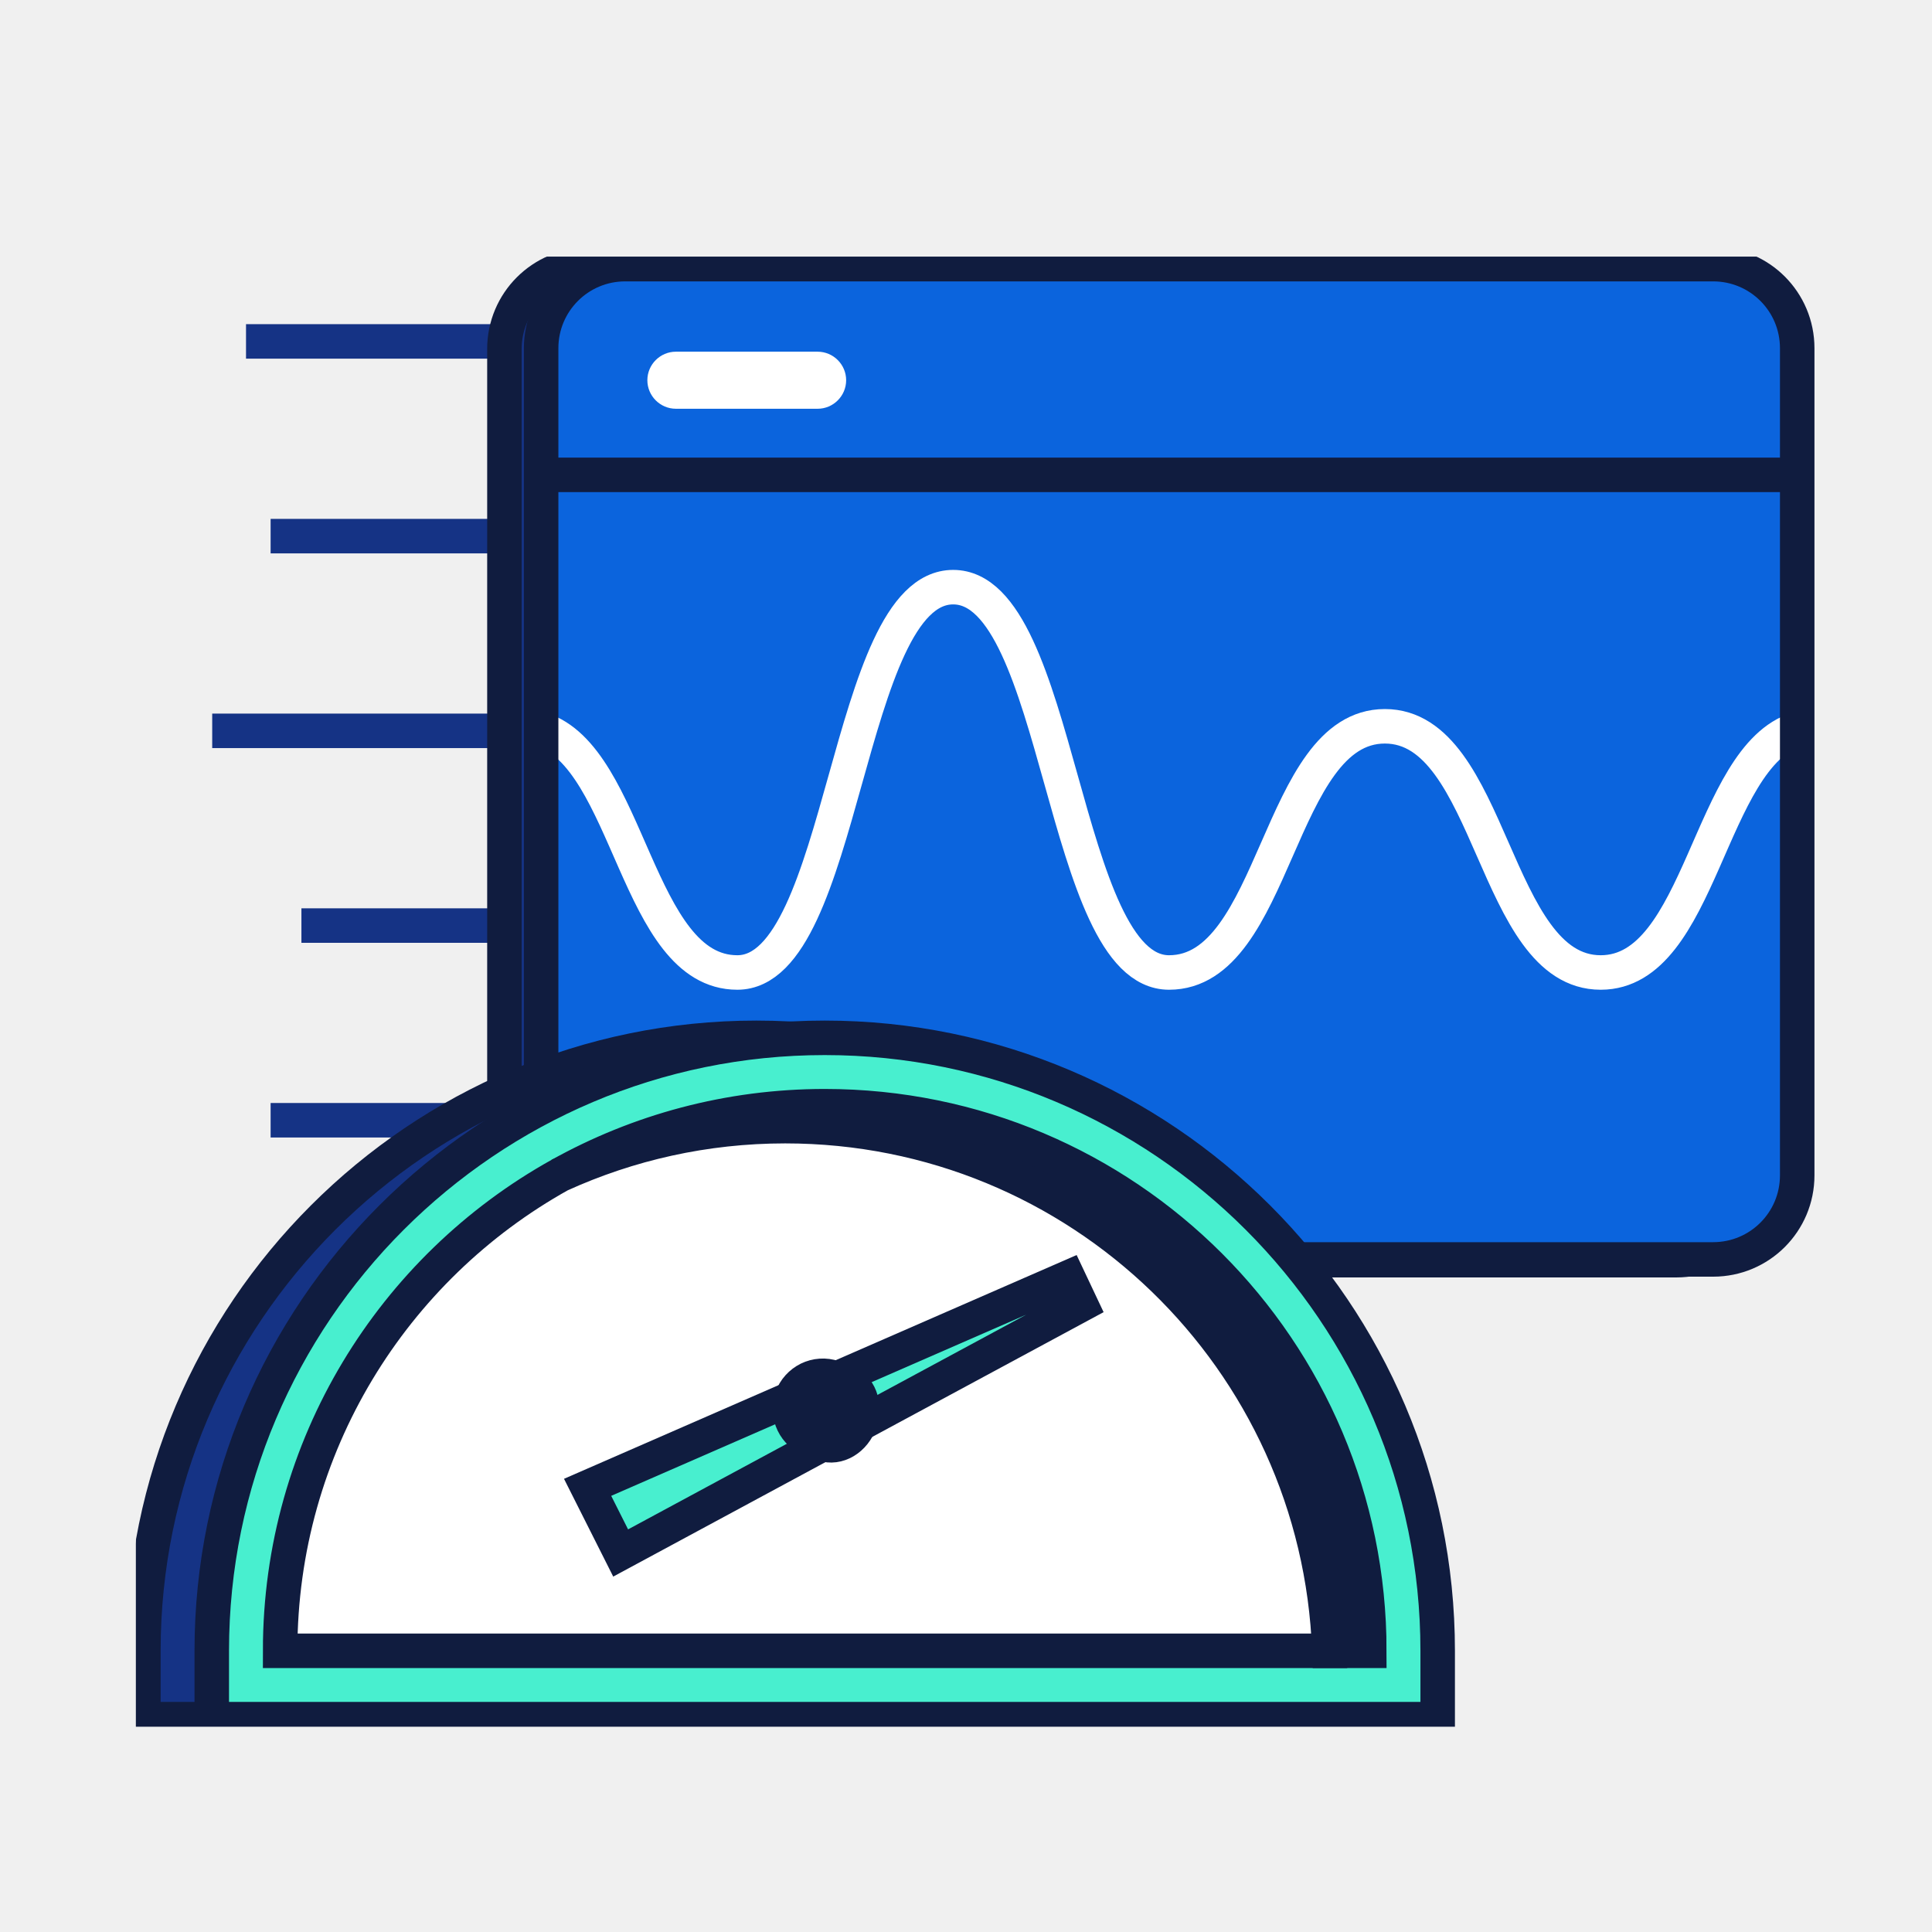
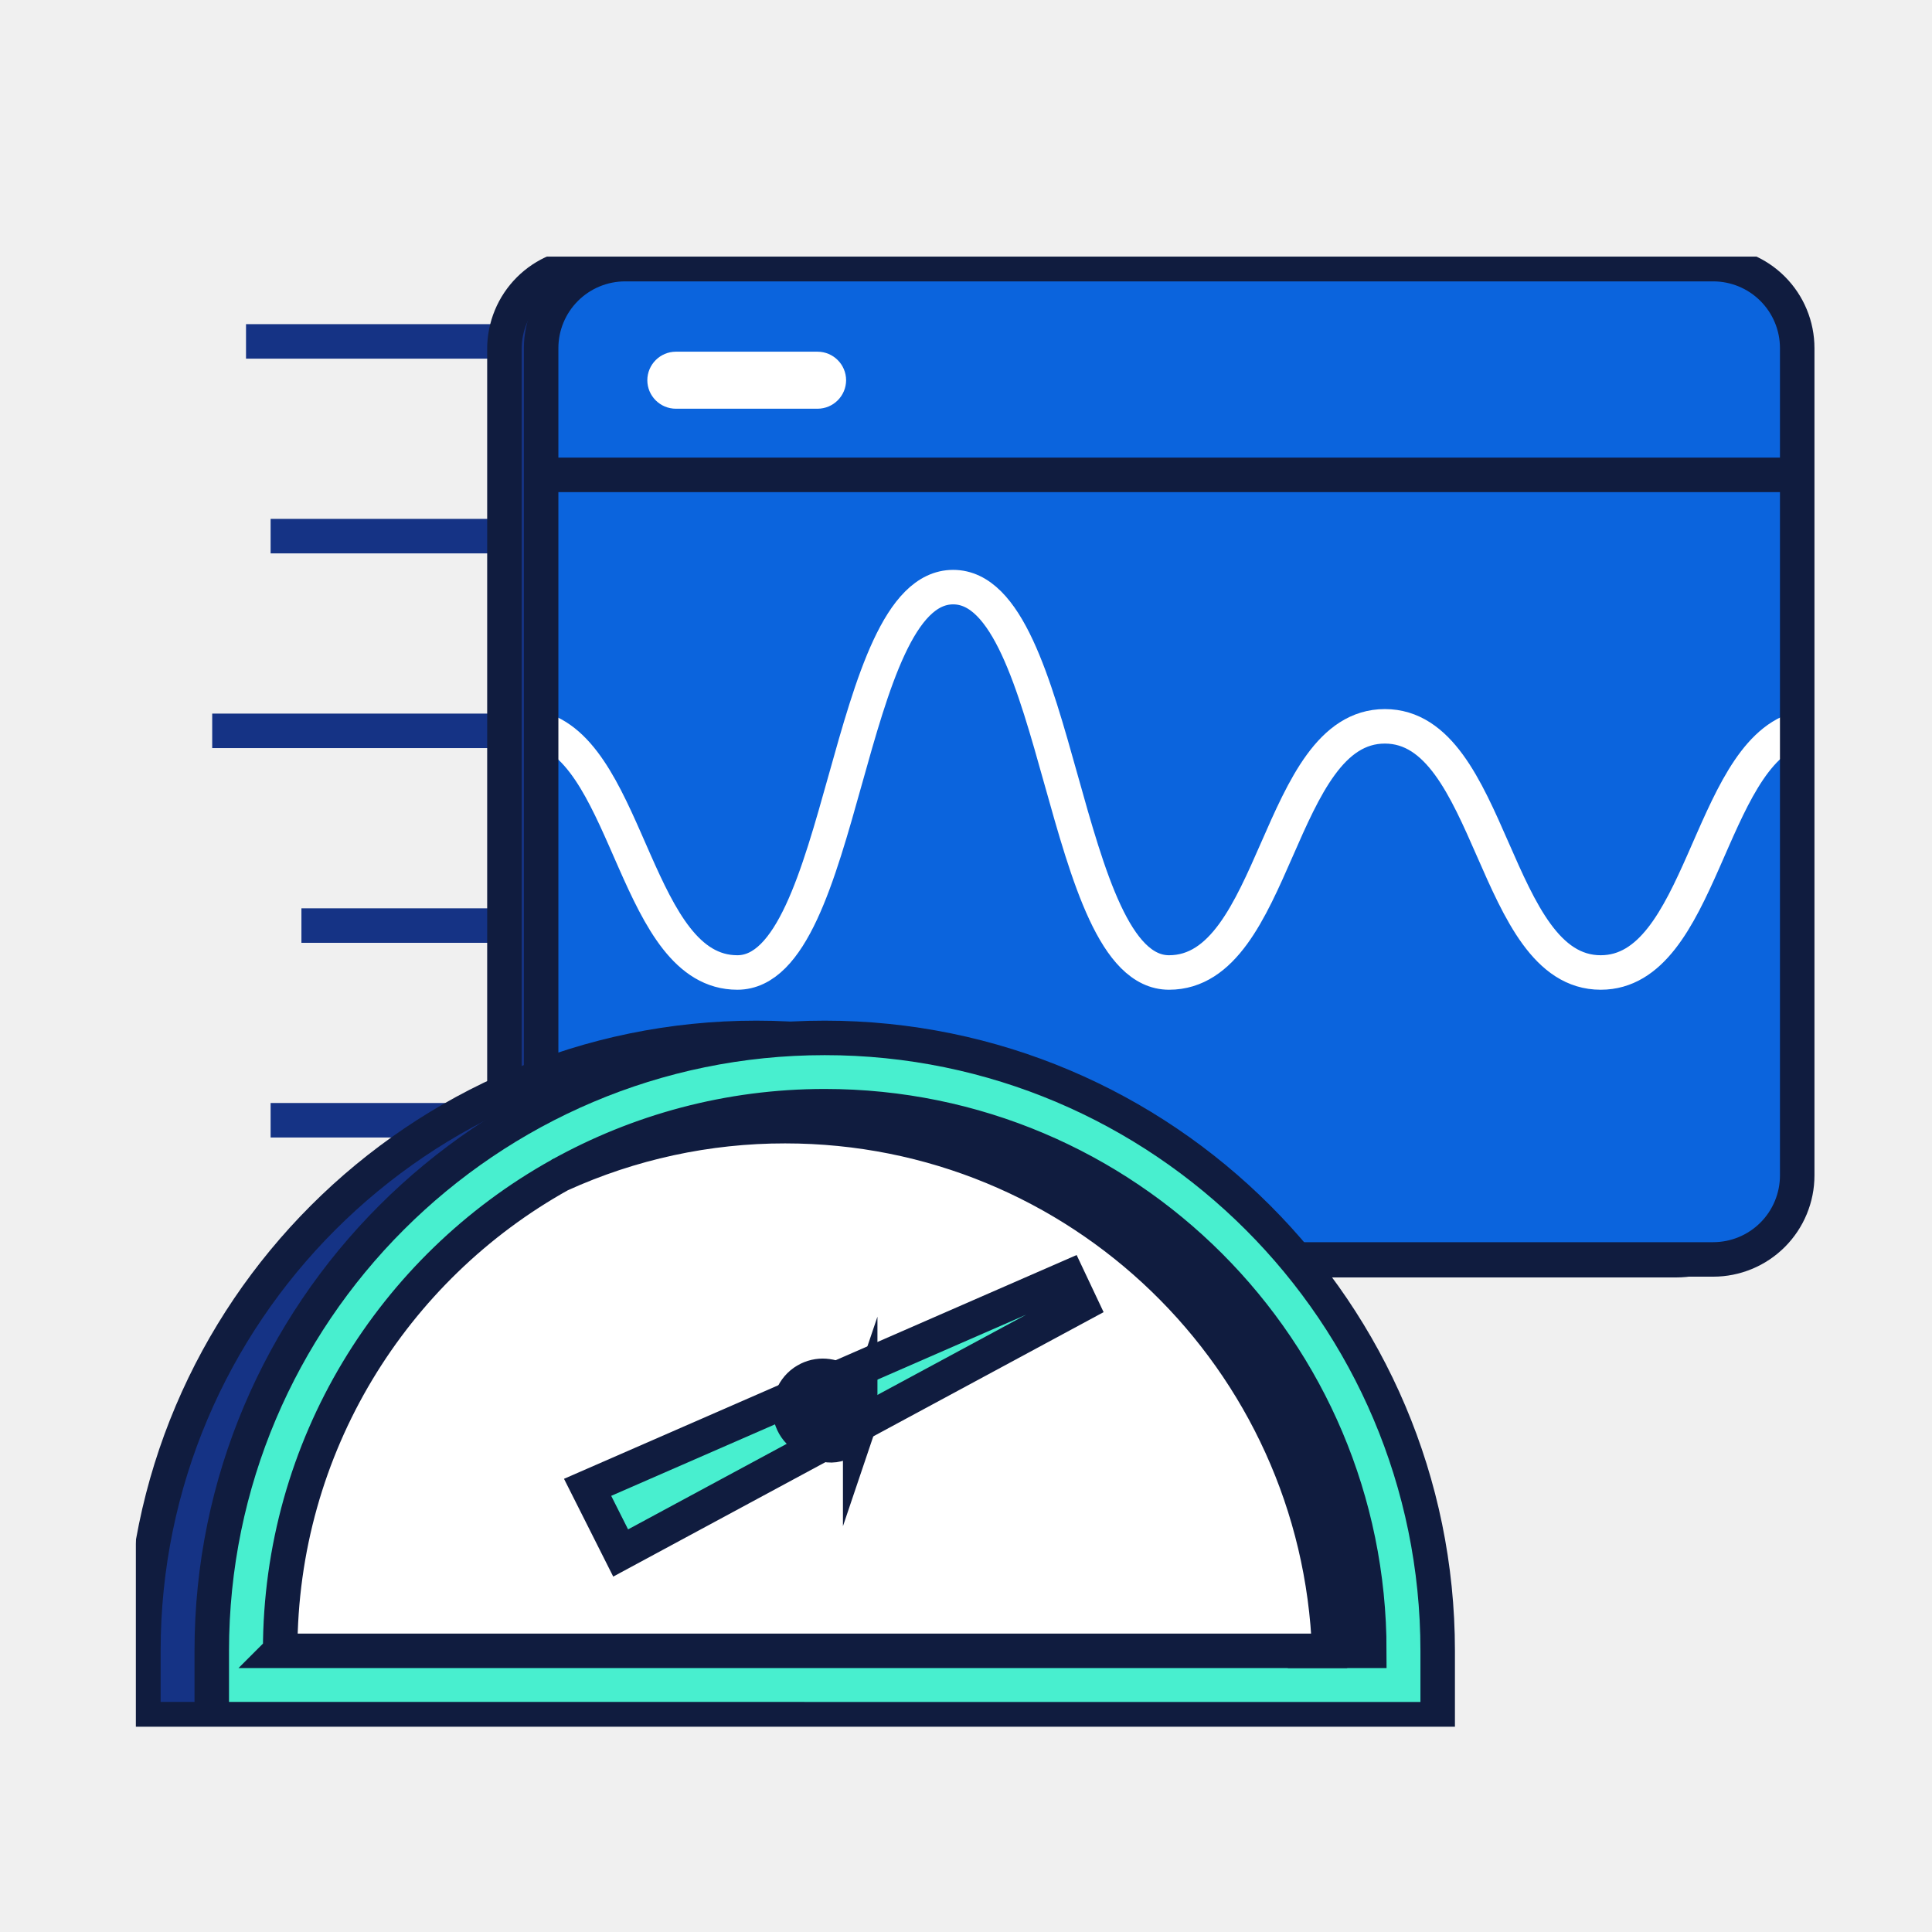
- <svg xmlns="http://www.w3.org/2000/svg" width="56" height="56" viewBox="0 0 56 56" fill="none">
-   <mask id="mask0_7132_16" style="mask-type:luminance" maskUnits="userSpaceOnUse" x="3" y="7" width="50" height="44">
-     <path d="M52.876 7.438H3.938V50.05H52.876V7.438Z" fill="white" />
+ <svg xmlns="http://www.w3.org/2000/svg" width="56" height="56" fill="none">
+   <mask id="a" width="50" height="44" x="3" y="7" maskUnits="userSpaceOnUse" style="mask-type:luminance">
+     <path fill="#fff" d="M52.876 7.438H3.938V50.05h48.938z" />
  </mask>
-   <g mask="url(#mask0_7132_16)">
-     <path d="M7.131 9.896H18.944" stroke="#153385" stroke-miterlimit="10" />
-     <path d="M6.151 21.184H16.236" stroke="#153385" stroke-miterlimit="10" />
-     <path d="M7.844 32.471H19.657" stroke="#153385" stroke-miterlimit="10" />
-     <path d="M8.737 26.828H17.338" stroke="#153385" stroke-miterlimit="10" />
-     <path d="M7.844 15.54H15.085" stroke="#153385" stroke-miterlimit="10" />
-     <path d="M48.593 7.678H17.058C15.71 7.678 14.621 8.767 14.621 10.115V34.09C14.621 35.438 15.71 36.527 17.058 36.527H48.593C49.941 36.527 51.03 35.438 51.03 34.09V10.115C51.03 8.767 49.941 7.678 48.593 7.678Z" fill="#153385" />
-     <path d="M48.593 7.678H17.058C15.71 7.678 14.621 8.767 14.621 10.115V34.09C14.621 35.438 15.71 36.527 17.058 36.527H48.593C49.941 36.527 51.03 35.438 51.03 34.09V10.115C51.03 8.767 49.941 7.678 48.593 7.678Z" stroke="#101C3F" stroke-miterlimit="10" />
-     <path d="M49.656 7.656H18.121C16.774 7.656 15.685 8.746 15.685 10.093V34.068C15.685 35.416 16.774 36.505 18.121 36.505H49.656C51.004 36.505 52.093 35.416 52.093 34.068V10.093C52.093 8.746 51.004 7.656 49.656 7.656Z" fill="#0B64DD" />
-     <path d="M52.093 21.136C49.512 21.932 49.328 28.188 46.397 28.188C43.269 28.188 43.269 21.052 40.141 21.052C37.013 21.052 37.013 28.188 33.885 28.188C30.756 28.188 30.756 17.019 27.628 17.019C24.5 17.019 24.5 28.188 21.372 28.188C18.445 28.188 18.257 21.945 15.685 21.14" stroke="white" stroke-miterlimit="10" />
-     <path d="M49.656 7.656H18.121C16.774 7.656 15.685 8.746 15.685 10.093V34.068C15.685 35.416 16.774 36.505 18.121 36.505H49.656C51.004 36.505 52.093 35.416 52.093 34.068V10.093C52.093 8.746 51.004 7.656 49.656 7.656Z" stroke="#101C3F" stroke-miterlimit="10" />
-     <path d="M15.71 13.764H52.014" stroke="#101C3F" stroke-miterlimit="10" />
-     <path d="M23.699 10.194H19.591C19.136 10.194 18.764 10.566 18.764 11.021C18.764 11.476 19.136 11.848 19.591 11.848H23.699C24.154 11.848 24.526 11.476 24.526 11.021C24.526 10.566 24.154 10.194 23.699 10.194Z" fill="white" />
-     <path d="M18.764 33.832H29.645" stroke="#101C3F" stroke-miterlimit="10" />
-     <path d="M18.764 31.727H23.358" stroke="#101C3F" stroke-miterlimit="10" />
-     <path d="M4.156 49.831V47.849C4.156 38.054 12.127 30.082 21.923 30.082C31.719 30.082 39.69 38.054 39.69 47.849V49.831H4.156Z" fill="#153385" stroke="#101C3F" stroke-miterlimit="10" />
-     <path d="M6.138 49.831V47.849C6.138 38.054 14.109 30.082 23.905 30.082C33.701 30.082 41.672 38.054 41.672 47.849V49.831H6.138Z" fill="#48EFCF" stroke="#101C3F" stroke-miterlimit="10" />
-     <path d="M8.12 47.849C8.12 39.13 15.186 32.064 23.905 32.064C32.624 32.064 39.69 39.13 39.69 47.849H8.12Z" fill="#101C3F" />
-     <path d="M38.531 47.849H39.69C39.69 39.13 32.625 32.064 23.905 32.064C21.118 32.064 18.502 32.791 16.231 34.055C18.222 33.149 20.431 32.642 22.759 32.642C31.286 32.642 38.225 39.397 38.531 47.849Z" stroke="#101C3F" stroke-miterlimit="10" />
-     <path d="M8.12 47.849H38.531C38.224 39.397 31.286 32.642 22.759 32.642C20.431 32.642 18.222 33.149 16.231 34.055C11.393 36.75 8.12 41.917 8.12 47.849Z" fill="white" stroke="#101C3F" stroke-miterlimit="10" />
-     <path d="M17.99 45.014L17.032 43.111L30.962 37.03L31.334 37.818L17.99 45.014Z" fill="#48EFCF" stroke="#101C3F" stroke-miterlimit="10" />
-     <path d="M23.433 39.974C23.214 40.084 23.035 40.272 22.947 40.521C22.776 41.02 23.039 41.567 23.538 41.737C24.036 41.908 24.583 41.646 24.754 41.147C24.924 40.648 24.662 40.101 24.163 39.931C23.914 39.843 23.651 39.869 23.433 39.974Z" fill="#101C3F" stroke="#101C3F" stroke-miterlimit="10" />
-     <path d="M24.028 39.795L24.478 39.948L23.765 41.899L23.227 41.716L24.028 39.795Z" fill="#101C3F" />
-     <path d="M24.933 41.212C25.104 40.714 24.903 40.189 24.478 40.044C24.054 39.9 23.573 40.184 23.402 40.688C23.231 41.186 23.433 41.711 23.857 41.856C24.281 42 24.763 41.716 24.933 41.212Z" fill="#101C3F" stroke="#101C3F" stroke-miterlimit="10" />
+   <g mask="url(#a)">
+     <path stroke="#153385" stroke-miterlimit="10" d="M7.131 9.896h11.813M6.151 21.184h10.085M7.844 32.471h11.813m-10.92-5.643h8.601M7.844 15.54h7.24" />
+     <path fill="#153385" d="M48.593 7.678H17.058a2.435 2.435 0 0 0-2.437 2.437V34.09a2.435 2.435 0 0 0 2.437 2.437h31.535a2.435 2.435 0 0 0 2.437-2.437V10.115a2.435 2.435 0 0 0-2.437-2.437" />
+     <path stroke="#101c3f" stroke-miterlimit="10" d="M48.593 7.678H17.058a2.435 2.435 0 0 0-2.437 2.437V34.09a2.435 2.435 0 0 0 2.437 2.437h31.535a2.435 2.435 0 0 0 2.437-2.437V10.115a2.435 2.435 0 0 0-2.437-2.437Z" />
+     <path fill="#0b64dd" d="M49.656 7.656H18.121a2.435 2.435 0 0 0-2.436 2.437v23.975a2.435 2.435 0 0 0 2.436 2.437h31.535a2.435 2.435 0 0 0 2.437-2.437V10.093a2.435 2.435 0 0 0-2.437-2.437" />
+     <path stroke="#fff" stroke-miterlimit="10" d="M52.093 21.136c-2.58.796-2.765 7.052-5.696 7.052-3.128 0-3.128-7.135-6.256-7.135s-3.128 7.135-6.256 7.135-3.129-11.17-6.257-11.17-3.128 11.17-6.256 11.17c-2.927 0-3.115-6.243-5.687-7.048" />
+     <path stroke="#101c3f" stroke-miterlimit="10" d="M49.656 7.656H18.121a2.435 2.435 0 0 0-2.436 2.437v23.975a2.435 2.435 0 0 0 2.436 2.437h31.535a2.435 2.435 0 0 0 2.437-2.437V10.093a2.435 2.435 0 0 0-2.437-2.437ZM15.71 13.764h36.304" />
+     <path fill="#fff" d="M23.7 10.194h-4.11a.83.83 0 0 0-.827.827c0 .455.372.826.827.826h4.108a.83.83 0 0 0 .827-.826.83.83 0 0 0-.827-.827" />
+     <path stroke="#101c3f" stroke-miterlimit="10" d="M18.764 33.832h10.88m-10.88-2.104h4.594" />
+     <path fill="#153385" stroke="#101c3f" stroke-miterlimit="10" d="M4.156 49.831V47.85c0-9.795 7.972-17.766 17.767-17.766 9.796 0 17.767 7.97 17.767 17.766v1.982z" />
+     <path fill="#48efcf" stroke="#101c3f" stroke-miterlimit="10" d="M6.138 49.831V47.85c0-9.795 7.971-17.766 17.767-17.766s17.767 7.97 17.767 17.766v1.982z" />
+     <path fill="#101c3f" d="M8.12 47.85c0-8.72 7.066-15.786 15.785-15.786S39.69 39.13 39.69 47.85z" />
+     <path stroke="#101c3f" stroke-miterlimit="10" d="M38.53 47.85h1.16c0-8.72-7.065-15.786-15.785-15.786-2.787 0-5.403.727-7.674 1.991a15.7 15.7 0 0 1 6.528-1.413c8.527 0 15.466 6.755 15.772 15.207Z" />
+     <path fill="#fff" stroke="#101c3f" stroke-miterlimit="10" d="M8.12 47.85h30.41c-.306-8.453-7.244-15.208-15.771-15.208a15.7 15.7 0 0 0-6.528 1.413c-4.838 2.695-8.11 7.862-8.11 13.794Z" />
+     <path fill="#48efcf" stroke="#101c3f" stroke-miterlimit="10" d="m17.99 45.014-.958-1.903 13.93-6.081.372.788z" />
+     <path fill="#101c3f" stroke="#101c3f" stroke-miterlimit="10" d="M23.433 39.974a.957.957 0 1 0 1.321 1.172.957.957 0 0 0-1.321-1.172Z" />
+     <path fill="#101c3f" d="m24.028 39.795.45.153-.713 1.951-.538-.183z" />
+     <path fill="#101c3f" stroke="#101c3f" stroke-miterlimit="10" d="M24.933 41.213c.17-.5-.03-1.024-.455-1.169-.424-.144-.905.14-1.076.644-.17.498.03 1.023.455 1.168.424.144.906-.14 1.076-.644Z" />
  </g>
</svg>
